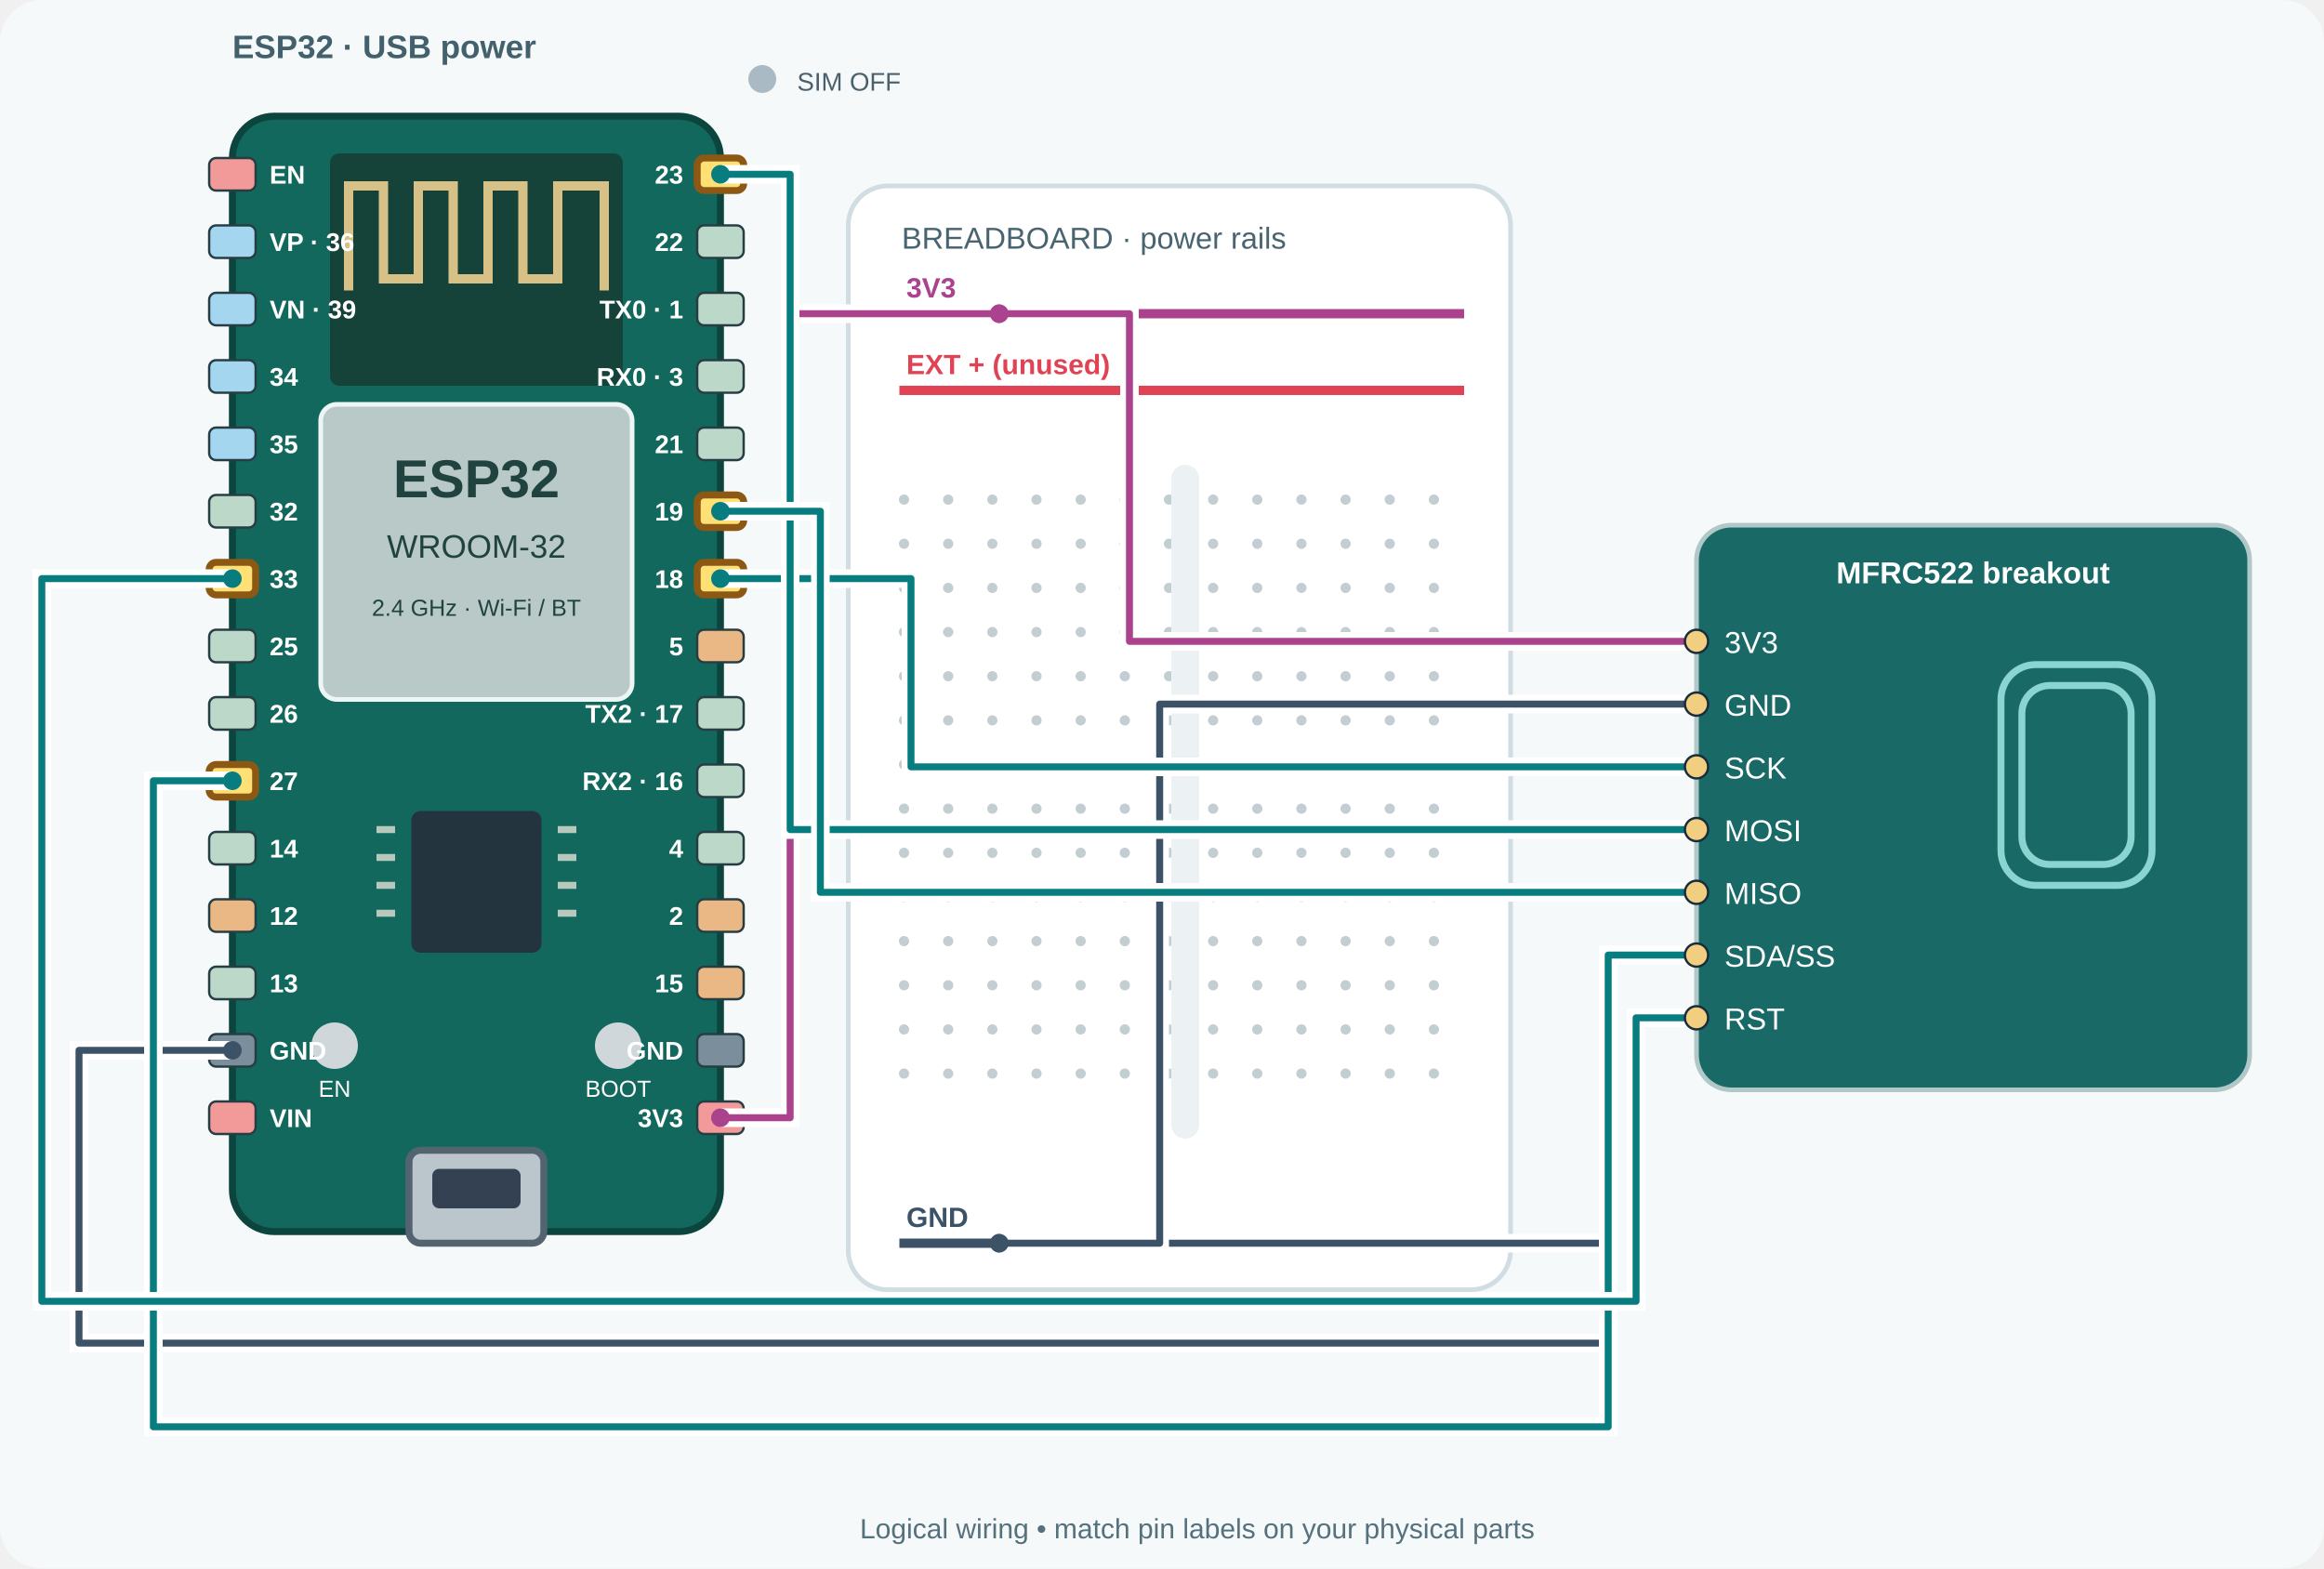
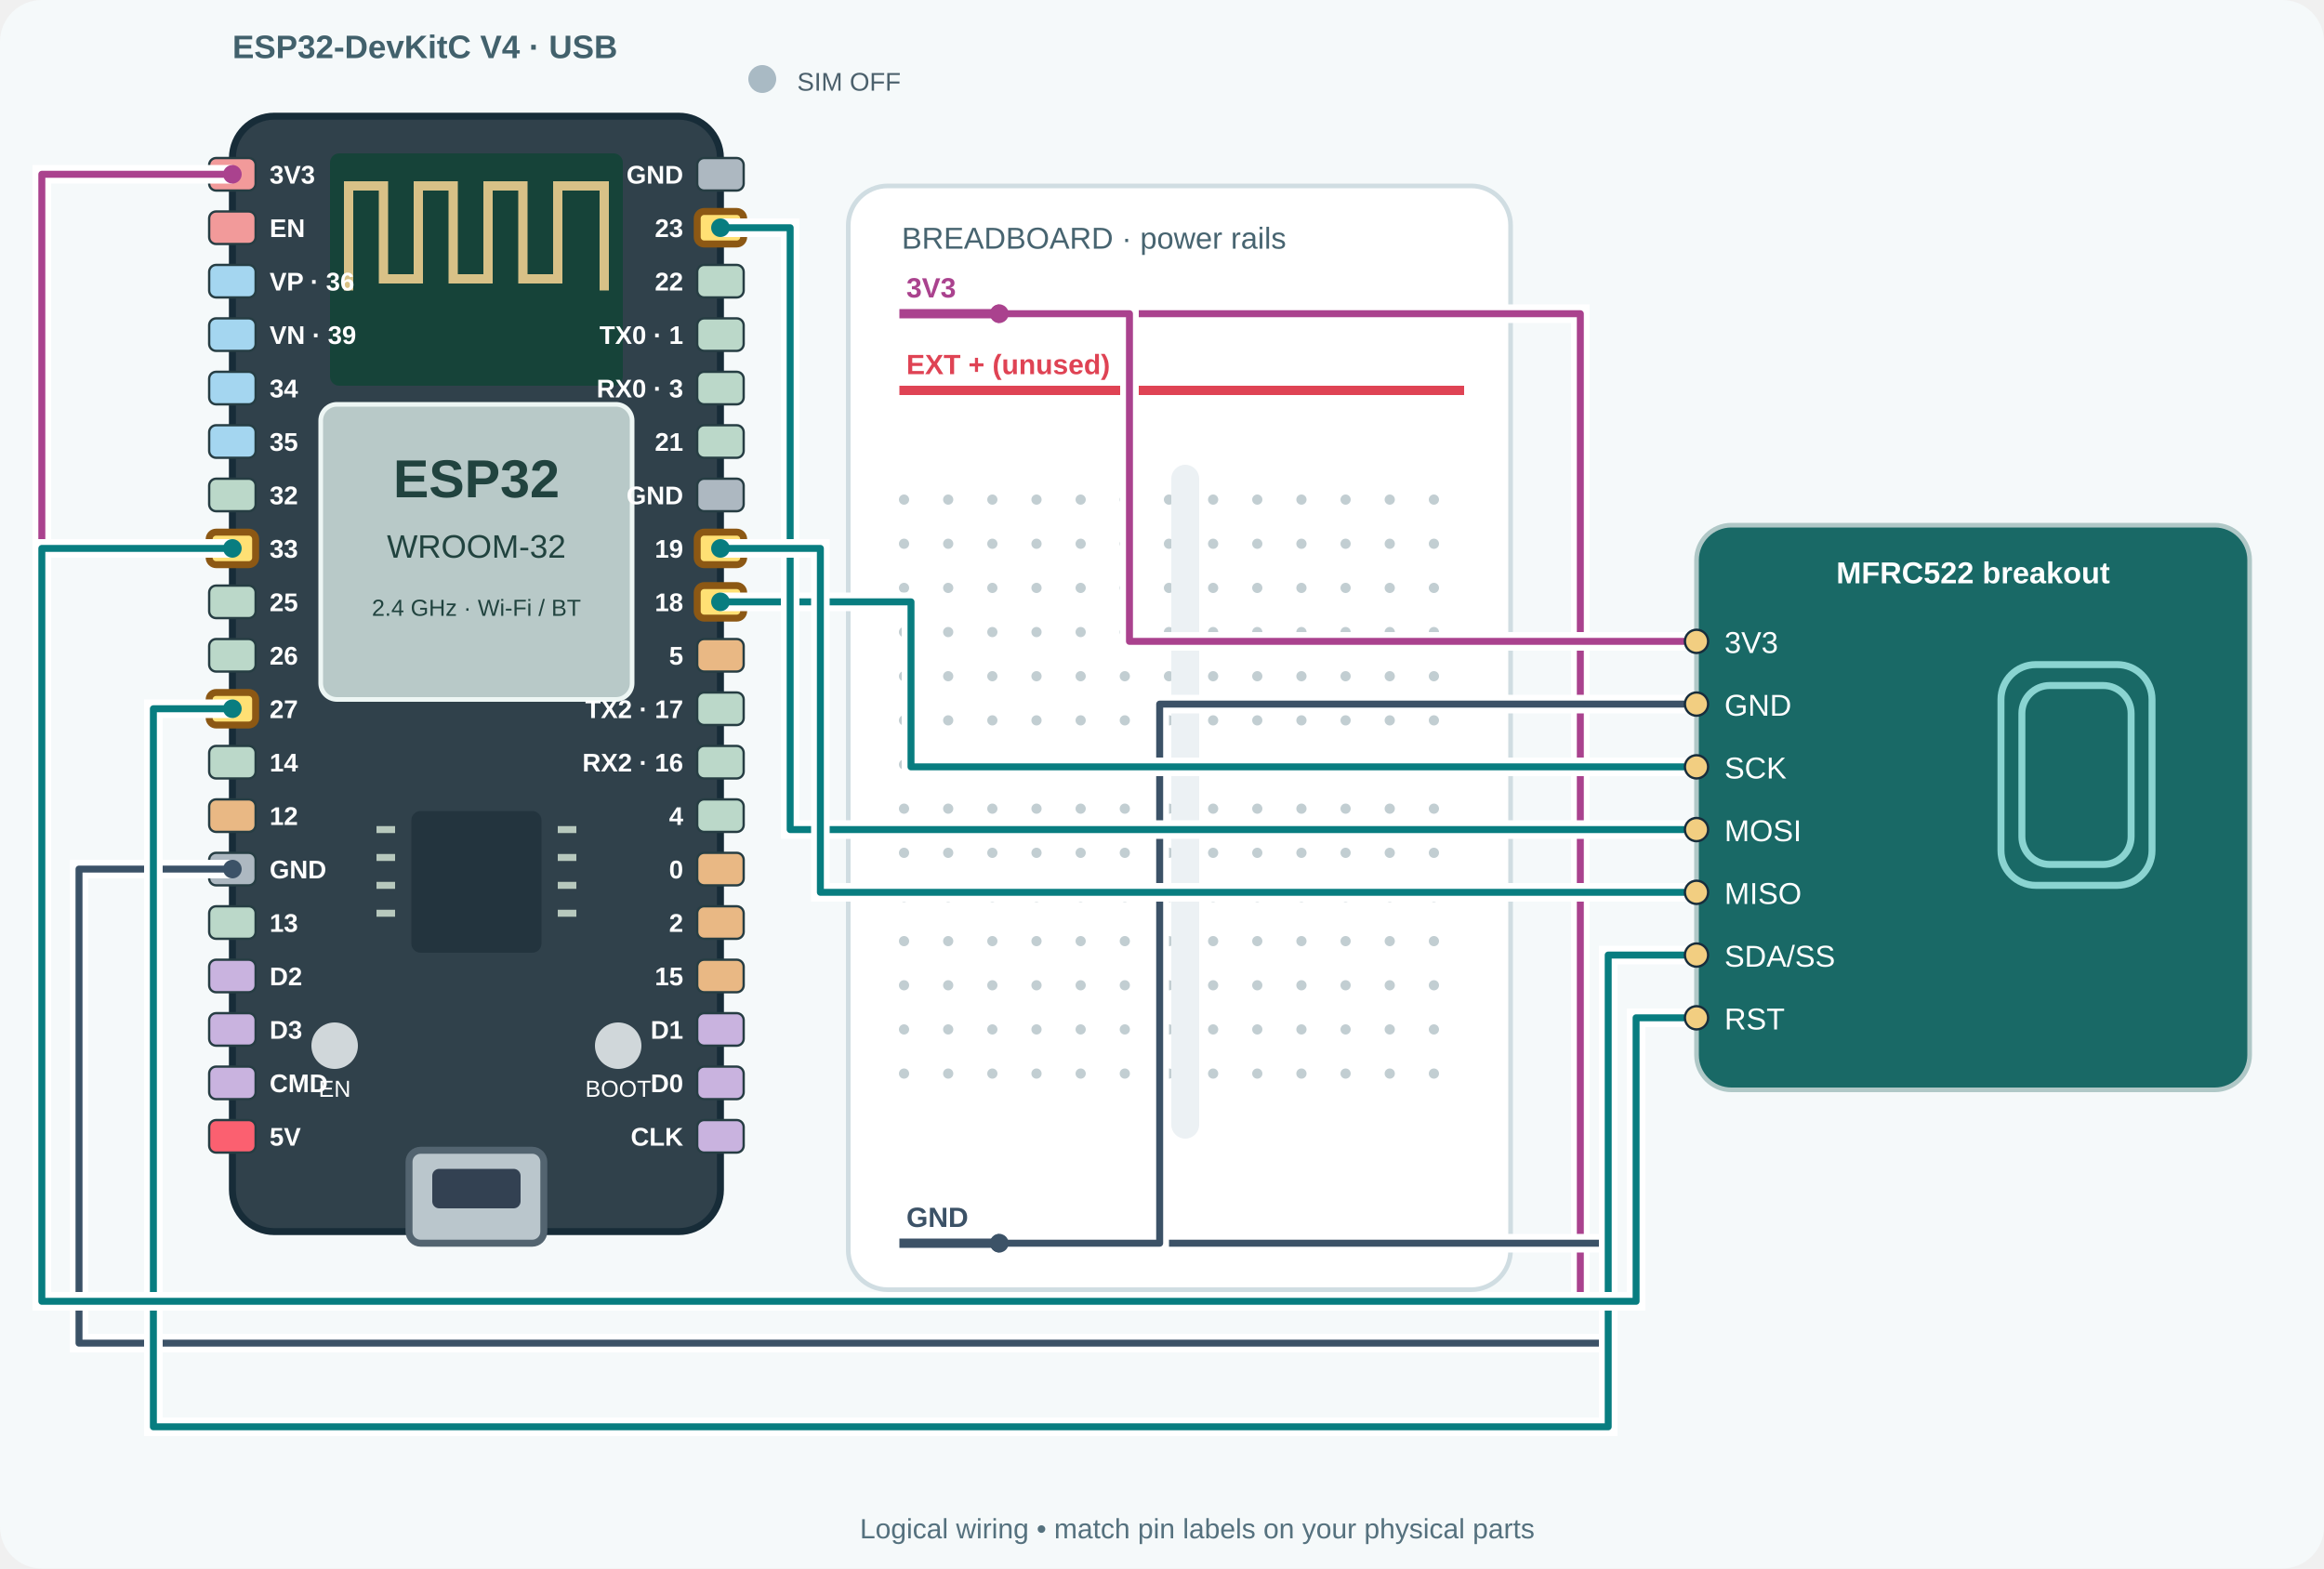
<svg xmlns="http://www.w3.org/2000/svg" viewBox="0 0 1000 675" role="img" aria-labelledby="circuit-title circuit-desc" class="circuit" style="font-family:Arial,sans-serif" data-powered="false">
  <rect width="1000" height="675" rx="18" fill="#f5f9fa" />
-   <text x="100" y="25" font-size="14" fill="#42616c" font-weight="bold">ESP32 · USB power</text>
+   <text x="100" y="25" font-size="14" fill="#42616c" font-weight="bold">ESP32-DevKitC V4 · USB</text>
  <rect x="365" y="80" width="285" height="475" rx="17" fill="#fff" stroke="#d0dde2" stroke-width="2" />
  <text x="388" y="107" font-size="13" fill="#476470">BREADBOARD · power rails</text>
  <circle cx="389" cy="215" r="2.2" fill="#c2ced2" />
  <circle cx="408" cy="215" r="2.2" fill="#c2ced2" />
  <circle cx="427" cy="215" r="2.2" fill="#c2ced2" />
  <circle cx="446" cy="215" r="2.2" fill="#c2ced2" />
  <circle cx="465" cy="215" r="2.2" fill="#c2ced2" />
  <circle cx="484" cy="215" r="2.2" fill="#c2ced2" />
  <circle cx="503" cy="215" r="2.2" fill="#c2ced2" />
  <circle cx="522" cy="215" r="2.2" fill="#c2ced2" />
  <circle cx="541" cy="215" r="2.2" fill="#c2ced2" />
  <circle cx="560" cy="215" r="2.2" fill="#c2ced2" />
  <circle cx="579" cy="215" r="2.2" fill="#c2ced2" />
  <circle cx="598" cy="215" r="2.2" fill="#c2ced2" />
  <circle cx="617" cy="215" r="2.2" fill="#c2ced2" />
  <circle cx="389" cy="234" r="2.2" fill="#c2ced2" />
  <circle cx="408" cy="234" r="2.2" fill="#c2ced2" />
  <circle cx="427" cy="234" r="2.2" fill="#c2ced2" />
  <circle cx="446" cy="234" r="2.2" fill="#c2ced2" />
  <circle cx="465" cy="234" r="2.2" fill="#c2ced2" />
  <circle cx="484" cy="234" r="2.2" fill="#c2ced2" />
  <circle cx="503" cy="234" r="2.2" fill="#c2ced2" />
  <circle cx="522" cy="234" r="2.2" fill="#c2ced2" />
  <circle cx="541" cy="234" r="2.2" fill="#c2ced2" />
  <circle cx="560" cy="234" r="2.2" fill="#c2ced2" />
  <circle cx="579" cy="234" r="2.2" fill="#c2ced2" />
  <circle cx="598" cy="234" r="2.2" fill="#c2ced2" />
  <circle cx="617" cy="234" r="2.2" fill="#c2ced2" />
  <circle cx="389" cy="253" r="2.2" fill="#c2ced2" />
  <circle cx="408" cy="253" r="2.2" fill="#c2ced2" />
  <circle cx="427" cy="253" r="2.2" fill="#c2ced2" />
  <circle cx="446" cy="253" r="2.2" fill="#c2ced2" />
  <circle cx="465" cy="253" r="2.2" fill="#c2ced2" />
  <circle cx="484" cy="253" r="2.2" fill="#c2ced2" />
  <circle cx="503" cy="253" r="2.2" fill="#c2ced2" />
  <circle cx="522" cy="253" r="2.2" fill="#c2ced2" />
  <circle cx="541" cy="253" r="2.2" fill="#c2ced2" />
  <circle cx="560" cy="253" r="2.2" fill="#c2ced2" />
  <circle cx="579" cy="253" r="2.2" fill="#c2ced2" />
  <circle cx="598" cy="253" r="2.2" fill="#c2ced2" />
  <circle cx="617" cy="253" r="2.2" fill="#c2ced2" />
  <circle cx="389" cy="272" r="2.2" fill="#c2ced2" />
  <circle cx="408" cy="272" r="2.2" fill="#c2ced2" />
  <circle cx="427" cy="272" r="2.2" fill="#c2ced2" />
  <circle cx="446" cy="272" r="2.2" fill="#c2ced2" />
  <circle cx="465" cy="272" r="2.2" fill="#c2ced2" />
  <circle cx="484" cy="272" r="2.2" fill="#c2ced2" />
  <circle cx="503" cy="272" r="2.2" fill="#c2ced2" />
  <circle cx="522" cy="272" r="2.2" fill="#c2ced2" />
  <circle cx="541" cy="272" r="2.2" fill="#c2ced2" />
  <circle cx="560" cy="272" r="2.2" fill="#c2ced2" />
  <circle cx="579" cy="272" r="2.2" fill="#c2ced2" />
  <circle cx="598" cy="272" r="2.2" fill="#c2ced2" />
  <circle cx="617" cy="272" r="2.2" fill="#c2ced2" />
  <circle cx="389" cy="291" r="2.2" fill="#c2ced2" />
  <circle cx="408" cy="291" r="2.2" fill="#c2ced2" />
  <circle cx="427" cy="291" r="2.2" fill="#c2ced2" />
  <circle cx="446" cy="291" r="2.2" fill="#c2ced2" />
  <circle cx="465" cy="291" r="2.2" fill="#c2ced2" />
  <circle cx="484" cy="291" r="2.2" fill="#c2ced2" />
  <circle cx="503" cy="291" r="2.2" fill="#c2ced2" />
  <circle cx="522" cy="291" r="2.2" fill="#c2ced2" />
  <circle cx="541" cy="291" r="2.2" fill="#c2ced2" />
  <circle cx="560" cy="291" r="2.2" fill="#c2ced2" />
  <circle cx="579" cy="291" r="2.2" fill="#c2ced2" />
  <circle cx="598" cy="291" r="2.2" fill="#c2ced2" />
  <circle cx="617" cy="291" r="2.2" fill="#c2ced2" />
  <circle cx="389" cy="310" r="2.2" fill="#c2ced2" />
  <circle cx="408" cy="310" r="2.2" fill="#c2ced2" />
  <circle cx="427" cy="310" r="2.2" fill="#c2ced2" />
  <circle cx="446" cy="310" r="2.2" fill="#c2ced2" />
  <circle cx="465" cy="310" r="2.2" fill="#c2ced2" />
  <circle cx="484" cy="310" r="2.2" fill="#c2ced2" />
  <circle cx="503" cy="310" r="2.2" fill="#c2ced2" />
  <circle cx="522" cy="310" r="2.2" fill="#c2ced2" />
  <circle cx="541" cy="310" r="2.2" fill="#c2ced2" />
  <circle cx="560" cy="310" r="2.2" fill="#c2ced2" />
  <circle cx="579" cy="310" r="2.2" fill="#c2ced2" />
  <circle cx="598" cy="310" r="2.2" fill="#c2ced2" />
  <circle cx="617" cy="310" r="2.2" fill="#c2ced2" />
  <circle cx="389" cy="329" r="2.2" fill="#c2ced2" />
  <circle cx="408" cy="329" r="2.2" fill="#c2ced2" />
  <circle cx="427" cy="329" r="2.2" fill="#c2ced2" />
  <circle cx="446" cy="329" r="2.2" fill="#c2ced2" />
  <circle cx="465" cy="329" r="2.2" fill="#c2ced2" />
  <circle cx="484" cy="329" r="2.2" fill="#c2ced2" />
  <circle cx="503" cy="329" r="2.2" fill="#c2ced2" />
  <circle cx="522" cy="329" r="2.2" fill="#c2ced2" />
  <circle cx="541" cy="329" r="2.2" fill="#c2ced2" />
  <circle cx="560" cy="329" r="2.2" fill="#c2ced2" />
  <circle cx="579" cy="329" r="2.2" fill="#c2ced2" />
  <circle cx="598" cy="329" r="2.2" fill="#c2ced2" />
  <circle cx="617" cy="329" r="2.2" fill="#c2ced2" />
  <circle cx="389" cy="348" r="2.2" fill="#c2ced2" />
  <circle cx="408" cy="348" r="2.2" fill="#c2ced2" />
  <circle cx="427" cy="348" r="2.2" fill="#c2ced2" />
  <circle cx="446" cy="348" r="2.2" fill="#c2ced2" />
  <circle cx="465" cy="348" r="2.2" fill="#c2ced2" />
  <circle cx="484" cy="348" r="2.2" fill="#c2ced2" />
  <circle cx="503" cy="348" r="2.2" fill="#c2ced2" />
  <circle cx="522" cy="348" r="2.2" fill="#c2ced2" />
  <circle cx="541" cy="348" r="2.2" fill="#c2ced2" />
  <circle cx="560" cy="348" r="2.2" fill="#c2ced2" />
  <circle cx="579" cy="348" r="2.2" fill="#c2ced2" />
  <circle cx="598" cy="348" r="2.2" fill="#c2ced2" />
  <circle cx="617" cy="348" r="2.2" fill="#c2ced2" />
  <circle cx="389" cy="367" r="2.2" fill="#c2ced2" />
  <circle cx="408" cy="367" r="2.2" fill="#c2ced2" />
  <circle cx="427" cy="367" r="2.2" fill="#c2ced2" />
  <circle cx="446" cy="367" r="2.2" fill="#c2ced2" />
  <circle cx="465" cy="367" r="2.2" fill="#c2ced2" />
  <circle cx="484" cy="367" r="2.2" fill="#c2ced2" />
  <circle cx="503" cy="367" r="2.2" fill="#c2ced2" />
  <circle cx="522" cy="367" r="2.2" fill="#c2ced2" />
  <circle cx="541" cy="367" r="2.2" fill="#c2ced2" />
  <circle cx="560" cy="367" r="2.2" fill="#c2ced2" />
  <circle cx="579" cy="367" r="2.2" fill="#c2ced2" />
  <circle cx="598" cy="367" r="2.2" fill="#c2ced2" />
  <circle cx="617" cy="367" r="2.2" fill="#c2ced2" />
  <circle cx="389" cy="386" r="2.2" fill="#c2ced2" />
  <circle cx="408" cy="386" r="2.2" fill="#c2ced2" />
  <circle cx="427" cy="386" r="2.2" fill="#c2ced2" />
  <circle cx="446" cy="386" r="2.2" fill="#c2ced2" />
  <circle cx="465" cy="386" r="2.2" fill="#c2ced2" />
  <circle cx="484" cy="386" r="2.2" fill="#c2ced2" />
  <circle cx="503" cy="386" r="2.2" fill="#c2ced2" />
  <circle cx="522" cy="386" r="2.2" fill="#c2ced2" />
  <circle cx="541" cy="386" r="2.2" fill="#c2ced2" />
  <circle cx="560" cy="386" r="2.2" fill="#c2ced2" />
  <circle cx="579" cy="386" r="2.2" fill="#c2ced2" />
  <circle cx="598" cy="386" r="2.2" fill="#c2ced2" />
  <circle cx="617" cy="386" r="2.2" fill="#c2ced2" />
  <circle cx="389" cy="405" r="2.2" fill="#c2ced2" />
  <circle cx="408" cy="405" r="2.2" fill="#c2ced2" />
  <circle cx="427" cy="405" r="2.2" fill="#c2ced2" />
  <circle cx="446" cy="405" r="2.2" fill="#c2ced2" />
  <circle cx="465" cy="405" r="2.2" fill="#c2ced2" />
  <circle cx="484" cy="405" r="2.2" fill="#c2ced2" />
  <circle cx="503" cy="405" r="2.2" fill="#c2ced2" />
  <circle cx="522" cy="405" r="2.2" fill="#c2ced2" />
  <circle cx="541" cy="405" r="2.2" fill="#c2ced2" />
  <circle cx="560" cy="405" r="2.2" fill="#c2ced2" />
  <circle cx="579" cy="405" r="2.2" fill="#c2ced2" />
  <circle cx="598" cy="405" r="2.2" fill="#c2ced2" />
  <circle cx="617" cy="405" r="2.2" fill="#c2ced2" />
  <circle cx="389" cy="424" r="2.2" fill="#c2ced2" />
  <circle cx="408" cy="424" r="2.2" fill="#c2ced2" />
  <circle cx="427" cy="424" r="2.2" fill="#c2ced2" />
  <circle cx="446" cy="424" r="2.2" fill="#c2ced2" />
  <circle cx="465" cy="424" r="2.2" fill="#c2ced2" />
  <circle cx="484" cy="424" r="2.2" fill="#c2ced2" />
  <circle cx="503" cy="424" r="2.2" fill="#c2ced2" />
  <circle cx="522" cy="424" r="2.2" fill="#c2ced2" />
  <circle cx="541" cy="424" r="2.2" fill="#c2ced2" />
  <circle cx="560" cy="424" r="2.2" fill="#c2ced2" />
  <circle cx="579" cy="424" r="2.2" fill="#c2ced2" />
  <circle cx="598" cy="424" r="2.2" fill="#c2ced2" />
  <circle cx="617" cy="424" r="2.2" fill="#c2ced2" />
  <circle cx="389" cy="443" r="2.2" fill="#c2ced2" />
  <circle cx="408" cy="443" r="2.2" fill="#c2ced2" />
  <circle cx="427" cy="443" r="2.2" fill="#c2ced2" />
  <circle cx="446" cy="443" r="2.2" fill="#c2ced2" />
  <circle cx="465" cy="443" r="2.2" fill="#c2ced2" />
  <circle cx="484" cy="443" r="2.2" fill="#c2ced2" />
  <circle cx="503" cy="443" r="2.2" fill="#c2ced2" />
  <circle cx="522" cy="443" r="2.2" fill="#c2ced2" />
  <circle cx="541" cy="443" r="2.2" fill="#c2ced2" />
  <circle cx="560" cy="443" r="2.2" fill="#c2ced2" />
  <circle cx="579" cy="443" r="2.2" fill="#c2ced2" />
  <circle cx="598" cy="443" r="2.2" fill="#c2ced2" />
  <circle cx="617" cy="443" r="2.2" fill="#c2ced2" />
  <circle cx="389" cy="462" r="2.2" fill="#c2ced2" />
  <circle cx="408" cy="462" r="2.2" fill="#c2ced2" />
  <circle cx="427" cy="462" r="2.2" fill="#c2ced2" />
  <circle cx="446" cy="462" r="2.2" fill="#c2ced2" />
  <circle cx="465" cy="462" r="2.2" fill="#c2ced2" />
  <circle cx="484" cy="462" r="2.2" fill="#c2ced2" />
  <circle cx="503" cy="462" r="2.2" fill="#c2ced2" />
  <circle cx="522" cy="462" r="2.2" fill="#c2ced2" />
  <circle cx="541" cy="462" r="2.2" fill="#c2ced2" />
  <circle cx="560" cy="462" r="2.2" fill="#c2ced2" />
  <circle cx="579" cy="462" r="2.2" fill="#c2ced2" />
  <circle cx="598" cy="462" r="2.2" fill="#c2ced2" />
  <circle cx="617" cy="462" r="2.2" fill="#c2ced2" />
  <rect x="504" y="200" width="12" height="290" rx="6" fill="#ecf1f4" />
  <path d="M387 135H630" stroke="#aa428e" stroke-width="4" />
  <text x="390" y="128" fill="#aa428e" font-size="12" font-weight="bold">3V3</text>
  <path d="M387 168H630" stroke="#df4354" stroke-width="4" />
  <text x="390" y="161" fill="#df4354" font-size="12" font-weight="bold">EXT + (unused)</text>
  <path d="M387 535H630" stroke="#3c5267" stroke-width="4" />
  <text x="390" y="528" fill="#3c5267" font-size="12" font-weight="bold">GND</text>
-   <g transform="translate(100 50) scale(1)">
-     <rect width="210" height="480" rx="18" fill="#12685c" stroke="#0c443e" stroke-width="3" />
+   <g transform="translate(100 50) scale(1 1)">
+     <rect width="210" height="480" rx="18" fill="#30414b" stroke="#172c38" stroke-width="3" />
    <rect x="42" y="16" width="126" height="100" rx="4" fill="#164339" />
    <path d="M50 75V30h15v40h15V30h15v40h15V30h15v40h15V30h20v45" fill="none" stroke="#d8c187" stroke-width="4" />
    <rect x="38" y="124" width="134" height="127" rx="7" fill="#b8c9c8" stroke="#edf6f4" stroke-width="2" />
    <text x="105" y="164" text-anchor="middle" font-size="23" fill="#21433f" font-weight="bold">ESP32</text>
    <text x="105" y="190" text-anchor="middle" font-size="14" fill="#21433f">WROOM-32</text>
    <text x="105" y="215" text-anchor="middle" font-size="10" fill="#21433f">2.4 GHz · Wi-Fi / BT</text>
    <rect x="77" y="299" width="56" height="61" rx="4" fill="#23343e" />
    <path d="M70 307h-8m8 12h-8m8 12h-8m8 12h-8m78-36h8m-8 12h8m-8 12h8m-8 12h8" stroke="#b7c8bd" stroke-width="3" />
    <circle cx="44" cy="400" r="10" fill="#d0d7da" />
    <circle cx="166" cy="400" r="10" fill="#d0d7da" />
    <text x="44" y="422" text-anchor="middle" font-size="10" fill="white">EN</text>
    <text x="166" y="422" text-anchor="middle" font-size="10" fill="white">BOOT</text>
    <rect x="76" y="445" width="58" height="40" rx="5" fill="#bac6cc" stroke="#536470" stroke-width="3" />
    <rect x="86" y="453" width="38" height="17" rx="3" fill="#334152" />
    <g class="pin " opacity="1">
-       <rect x="-27" y="12" width="54" height="26" fill="transparent" />
+       <rect x="-27" y="14" width="54" height="22" fill="transparent" />
      <rect class="pin-pad" x="-10" y="18" width="20" height="14" rx="3" fill="#f29a9a" stroke="#263d43" stroke-width="1" />
-       <text x="16" y="29" text-anchor="start" font-size="11" font-weight="bold" fill="#fff">EN</text>
-     </g>
-     <g class="pin " opacity="1">
-       <rect x="-27" y="41" width="54" height="26" fill="transparent" />
-       <rect class="pin-pad" x="-10" y="47" width="20" height="14" rx="3" fill="#a4d6f0" stroke="#263d43" stroke-width="1" />
-       <text x="16" y="58" text-anchor="start" font-size="11" font-weight="bold" fill="#fff">VP · 36</text>
-     </g>
-     <g class="pin " opacity="1">
-       <rect x="-27" y="70" width="54" height="26" fill="transparent" />
-       <rect class="pin-pad" x="-10" y="76" width="20" height="14" rx="3" fill="#a4d6f0" stroke="#263d43" stroke-width="1" />
-       <text x="16" y="87" text-anchor="start" font-size="11" font-weight="bold" fill="#fff">VN · 39</text>
-     </g>
-     <g class="pin " opacity="1">
-       <rect x="-27" y="99" width="54" height="26" fill="transparent" />
-       <rect class="pin-pad" x="-10" y="105" width="20" height="14" rx="3" fill="#a4d6f0" stroke="#263d43" stroke-width="1" />
-       <text x="16" y="116" text-anchor="start" font-size="11" font-weight="bold" fill="#fff">34</text>
-     </g>
-     <g class="pin " opacity="1">
-       <rect x="-27" y="128" width="54" height="26" fill="transparent" />
-       <rect class="pin-pad" x="-10" y="134" width="20" height="14" rx="3" fill="#a4d6f0" stroke="#263d43" stroke-width="1" />
-       <text x="16" y="145" text-anchor="start" font-size="11" font-weight="bold" fill="#fff">35</text>
-     </g>
-     <g class="pin " opacity="1">
-       <rect x="-27" y="157" width="54" height="26" fill="transparent" />
-       <rect class="pin-pad" x="-10" y="163" width="20" height="14" rx="3" fill="#bbd8c9" stroke="#263d43" stroke-width="1" />
-       <text x="16" y="174" text-anchor="start" font-size="11" font-weight="bold" fill="#fff">32</text>
+       <text x="16" y="29" text-anchor="start" font-size="11" font-weight="bold" fill="#fff">3V3</text>
+     </g>
+     <g class="pin " opacity="1">
+       <rect x="-27" y="37" width="54" height="22" fill="transparent" />
+       <rect class="pin-pad" x="-10" y="41" width="20" height="14" rx="3" fill="#f29a9a" stroke="#263d43" stroke-width="1" />
+       <text x="16" y="52" text-anchor="start" font-size="11" font-weight="bold" fill="#fff">EN</text>
+     </g>
+     <g class="pin " opacity="1">
+       <rect x="-27" y="60" width="54" height="22" fill="transparent" />
+       <rect class="pin-pad" x="-10" y="64" width="20" height="14" rx="3" fill="#a4d6f0" stroke="#263d43" stroke-width="1" />
+       <text x="16" y="75" text-anchor="start" font-size="11" font-weight="bold" fill="#fff">VP · 36</text>
+     </g>
+     <g class="pin " opacity="1">
+       <rect x="-27" y="83" width="54" height="22" fill="transparent" />
+       <rect class="pin-pad" x="-10" y="87" width="20" height="14" rx="3" fill="#a4d6f0" stroke="#263d43" stroke-width="1" />
+       <text x="16" y="98" text-anchor="start" font-size="11" font-weight="bold" fill="#fff">VN · 39</text>
+     </g>
+     <g class="pin " opacity="1">
+       <rect x="-27" y="106" width="54" height="22" fill="transparent" />
+       <rect class="pin-pad" x="-10" y="110" width="20" height="14" rx="3" fill="#a4d6f0" stroke="#263d43" stroke-width="1" />
+       <text x="16" y="121" text-anchor="start" font-size="11" font-weight="bold" fill="#fff">34</text>
+     </g>
+     <g class="pin " opacity="1">
+       <rect x="-27" y="129" width="54" height="22" fill="transparent" />
+       <rect class="pin-pad" x="-10" y="133" width="20" height="14" rx="3" fill="#a4d6f0" stroke="#263d43" stroke-width="1" />
+       <text x="16" y="144" text-anchor="start" font-size="11" font-weight="bold" fill="#fff">35</text>
+     </g>
+     <g class="pin " opacity="1">
+       <rect x="-27" y="152" width="54" height="22" fill="transparent" />
+       <rect class="pin-pad" x="-10" y="156" width="20" height="14" rx="3" fill="#bbd8c9" stroke="#263d43" stroke-width="1" />
+       <text x="16" y="167" text-anchor="start" font-size="11" font-weight="bold" fill="#fff">32</text>
    </g>
    <g class="pin chosen" opacity="1">
-       <rect x="-27" y="186" width="54" height="26" fill="transparent" />
-       <rect class="pin-pad" x="-10" y="192" width="20" height="14" rx="3" fill="#ffe074" stroke="#8c5814" stroke-width="3" />
-       <text x="16" y="203" text-anchor="start" font-size="11" font-weight="bold" fill="#fff">33</text>
-     </g>
-     <g class="pin " opacity="1">
-       <rect x="-27" y="215" width="54" height="26" fill="transparent" />
-       <rect class="pin-pad" x="-10" y="221" width="20" height="14" rx="3" fill="#bbd8c9" stroke="#263d43" stroke-width="1" />
-       <text x="16" y="232" text-anchor="start" font-size="11" font-weight="bold" fill="#fff">25</text>
-     </g>
-     <g class="pin " opacity="1">
-       <rect x="-27" y="244" width="54" height="26" fill="transparent" />
-       <rect class="pin-pad" x="-10" y="250" width="20" height="14" rx="3" fill="#bbd8c9" stroke="#263d43" stroke-width="1" />
-       <text x="16" y="261" text-anchor="start" font-size="11" font-weight="bold" fill="#fff">26</text>
+       <rect x="-27" y="175" width="54" height="22" fill="transparent" />
+       <rect class="pin-pad" x="-10" y="179" width="20" height="14" rx="3" fill="#ffe074" stroke="#8c5814" stroke-width="3" />
+       <text x="16" y="190" text-anchor="start" font-size="11" font-weight="bold" fill="#fff">33</text>
+     </g>
+     <g class="pin " opacity="1">
+       <rect x="-27" y="198" width="54" height="22" fill="transparent" />
+       <rect class="pin-pad" x="-10" y="202" width="20" height="14" rx="3" fill="#bbd8c9" stroke="#263d43" stroke-width="1" />
+       <text x="16" y="213" text-anchor="start" font-size="11" font-weight="bold" fill="#fff">25</text>
+     </g>
+     <g class="pin " opacity="1">
+       <rect x="-27" y="221" width="54" height="22" fill="transparent" />
+       <rect class="pin-pad" x="-10" y="225" width="20" height="14" rx="3" fill="#bbd8c9" stroke="#263d43" stroke-width="1" />
+       <text x="16" y="236" text-anchor="start" font-size="11" font-weight="bold" fill="#fff">26</text>
    </g>
    <g class="pin chosen" opacity="1">
-       <rect x="-27" y="273" width="54" height="26" fill="transparent" />
-       <rect class="pin-pad" x="-10" y="279" width="20" height="14" rx="3" fill="#ffe074" stroke="#8c5814" stroke-width="3" />
-       <text x="16" y="290" text-anchor="start" font-size="11" font-weight="bold" fill="#fff">27</text>
-     </g>
-     <g class="pin " opacity="1">
-       <rect x="-27" y="302" width="54" height="26" fill="transparent" />
-       <rect class="pin-pad" x="-10" y="308" width="20" height="14" rx="3" fill="#bbd8c9" stroke="#263d43" stroke-width="1" />
-       <text x="16" y="319" text-anchor="start" font-size="11" font-weight="bold" fill="#fff">14</text>
-     </g>
-     <g class="pin " opacity="1">
-       <rect x="-27" y="331" width="54" height="26" fill="transparent" />
-       <rect class="pin-pad" x="-10" y="337" width="20" height="14" rx="3" fill="#e9b884" stroke="#263d43" stroke-width="1" />
-       <text x="16" y="348" text-anchor="start" font-size="11" font-weight="bold" fill="#fff">12</text>
-     </g>
-     <g class="pin " opacity="1">
-       <rect x="-27" y="360" width="54" height="26" fill="transparent" />
-       <rect class="pin-pad" x="-10" y="366" width="20" height="14" rx="3" fill="#bbd8c9" stroke="#263d43" stroke-width="1" />
-       <text x="16" y="377" text-anchor="start" font-size="11" font-weight="bold" fill="#fff">13</text>
-     </g>
-     <g class="pin " opacity="1">
-       <rect x="-27" y="389" width="54" height="26" fill="transparent" />
-       <rect class="pin-pad" x="-10" y="395" width="20" height="14" rx="3" fill="#7b8e9b" stroke="#263d43" stroke-width="1" />
-       <text x="16" y="406" text-anchor="start" font-size="11" font-weight="bold" fill="#fff">GND</text>
-     </g>
-     <g class="pin " opacity="1">
-       <rect x="-27" y="418" width="54" height="26" fill="transparent" />
-       <rect class="pin-pad" x="-10" y="424" width="20" height="14" rx="3" fill="#f29a9a" stroke="#263d43" stroke-width="1" />
-       <text x="16" y="435" text-anchor="start" font-size="11" font-weight="bold" fill="#fff">VIN</text>
+       <rect x="-27" y="244" width="54" height="22" fill="transparent" />
+       <rect class="pin-pad" x="-10" y="248" width="20" height="14" rx="3" fill="#ffe074" stroke="#8c5814" stroke-width="3" />
+       <text x="16" y="259" text-anchor="start" font-size="11" font-weight="bold" fill="#fff">27</text>
+     </g>
+     <g class="pin " opacity="1">
+       <rect x="-27" y="267" width="54" height="22" fill="transparent" />
+       <rect class="pin-pad" x="-10" y="271" width="20" height="14" rx="3" fill="#bbd8c9" stroke="#263d43" stroke-width="1" />
+       <text x="16" y="282" text-anchor="start" font-size="11" font-weight="bold" fill="#fff">14</text>
+     </g>
+     <g class="pin " opacity="1">
+       <rect x="-27" y="290" width="54" height="22" fill="transparent" />
+       <rect class="pin-pad" x="-10" y="294" width="20" height="14" rx="3" fill="#e9b884" stroke="#263d43" stroke-width="1" />
+       <text x="16" y="305" text-anchor="start" font-size="11" font-weight="bold" fill="#fff">12</text>
+     </g>
+     <g class="pin " opacity="1">
+       <rect x="-27" y="313" width="54" height="22" fill="transparent" />
+       <rect class="pin-pad" x="-10" y="317" width="20" height="14" rx="3" fill="#adb8c1" stroke="#263d43" stroke-width="1" />
+       <text x="16" y="328" text-anchor="start" font-size="11" font-weight="bold" fill="#fff">GND</text>
+     </g>
+     <g class="pin " opacity="1">
+       <rect x="-27" y="336" width="54" height="22" fill="transparent" />
+       <rect class="pin-pad" x="-10" y="340" width="20" height="14" rx="3" fill="#bbd8c9" stroke="#263d43" stroke-width="1" />
+       <text x="16" y="351" text-anchor="start" font-size="11" font-weight="bold" fill="#fff">13</text>
+     </g>
+     <g class="pin " opacity="1">
+       <rect x="-27" y="359" width="54" height="22" fill="transparent" />
+       <rect class="pin-pad" x="-10" y="363" width="20" height="14" rx="3" fill="#c9b3df" stroke="#263d43" stroke-width="1" />
+       <text x="16" y="374" text-anchor="start" font-size="11" font-weight="bold" fill="#fff">D2</text>
+     </g>
+     <g class="pin " opacity="1">
+       <rect x="-27" y="382" width="54" height="22" fill="transparent" />
+       <rect class="pin-pad" x="-10" y="386" width="20" height="14" rx="3" fill="#c9b3df" stroke="#263d43" stroke-width="1" />
+       <text x="16" y="397" text-anchor="start" font-size="11" font-weight="bold" fill="#fff">D3</text>
+     </g>
+     <g class="pin " opacity="1">
+       <rect x="-27" y="405" width="54" height="22" fill="transparent" />
+       <rect class="pin-pad" x="-10" y="409" width="20" height="14" rx="3" fill="#c9b3df" stroke="#263d43" stroke-width="1" />
+       <text x="16" y="420" text-anchor="start" font-size="11" font-weight="bold" fill="#fff">CMD</text>
+     </g>
+     <g class="pin " opacity="1">
+       <rect x="-27" y="428" width="54" height="22" fill="transparent" />
+       <rect class="pin-pad" x="-10" y="432" width="20" height="14" rx="3" fill="#fb6070" stroke="#263d43" stroke-width="1" />
+       <text x="16" y="443" text-anchor="start" font-size="11" font-weight="bold" fill="#fff">5V</text>
+     </g>
+     <g class="pin " opacity="1">
+       <rect x="183" y="14" width="54" height="22" fill="transparent" />
+       <rect class="pin-pad" x="200" y="18" width="20" height="14" rx="3" fill="#adb8c1" stroke="#263d43" stroke-width="1" />
+       <text x="194" y="29" text-anchor="end" font-size="11" font-weight="bold" fill="#fff">GND</text>
    </g>
    <g class="pin chosen" opacity="1">
-       <rect x="183" y="12" width="54" height="26" fill="transparent" />
-       <rect class="pin-pad" x="200" y="18" width="20" height="14" rx="3" fill="#ffe074" stroke="#8c5814" stroke-width="3" />
-       <text x="194" y="29" text-anchor="end" font-size="11" font-weight="bold" fill="#fff">23</text>
-     </g>
-     <g class="pin " opacity="1">
-       <rect x="183" y="41" width="54" height="26" fill="transparent" />
-       <rect class="pin-pad" x="200" y="47" width="20" height="14" rx="3" fill="#bbd8c9" stroke="#263d43" stroke-width="1" />
-       <text x="194" y="58" text-anchor="end" font-size="11" font-weight="bold" fill="#fff">22</text>
-     </g>
-     <g class="pin " opacity="1">
-       <rect x="183" y="70" width="54" height="26" fill="transparent" />
-       <rect class="pin-pad" x="200" y="76" width="20" height="14" rx="3" fill="#bbd8c9" stroke="#263d43" stroke-width="1" />
-       <text x="194" y="87" text-anchor="end" font-size="11" font-weight="bold" fill="#fff">TX0 · 1</text>
-     </g>
-     <g class="pin " opacity="1">
-       <rect x="183" y="99" width="54" height="26" fill="transparent" />
-       <rect class="pin-pad" x="200" y="105" width="20" height="14" rx="3" fill="#bbd8c9" stroke="#263d43" stroke-width="1" />
-       <text x="194" y="116" text-anchor="end" font-size="11" font-weight="bold" fill="#fff">RX0 · 3</text>
-     </g>
-     <g class="pin " opacity="1">
-       <rect x="183" y="128" width="54" height="26" fill="transparent" />
-       <rect class="pin-pad" x="200" y="134" width="20" height="14" rx="3" fill="#bbd8c9" stroke="#263d43" stroke-width="1" />
-       <text x="194" y="145" text-anchor="end" font-size="11" font-weight="bold" fill="#fff">21</text>
+       <rect x="183" y="37" width="54" height="22" fill="transparent" />
+       <rect class="pin-pad" x="200" y="41" width="20" height="14" rx="3" fill="#ffe074" stroke="#8c5814" stroke-width="3" />
+       <text x="194" y="52" text-anchor="end" font-size="11" font-weight="bold" fill="#fff">23</text>
+     </g>
+     <g class="pin " opacity="1">
+       <rect x="183" y="60" width="54" height="22" fill="transparent" />
+       <rect class="pin-pad" x="200" y="64" width="20" height="14" rx="3" fill="#bbd8c9" stroke="#263d43" stroke-width="1" />
+       <text x="194" y="75" text-anchor="end" font-size="11" font-weight="bold" fill="#fff">22</text>
+     </g>
+     <g class="pin " opacity="1">
+       <rect x="183" y="83" width="54" height="22" fill="transparent" />
+       <rect class="pin-pad" x="200" y="87" width="20" height="14" rx="3" fill="#bbd8c9" stroke="#263d43" stroke-width="1" />
+       <text x="194" y="98" text-anchor="end" font-size="11" font-weight="bold" fill="#fff">TX0 · 1</text>
+     </g>
+     <g class="pin " opacity="1">
+       <rect x="183" y="106" width="54" height="22" fill="transparent" />
+       <rect class="pin-pad" x="200" y="110" width="20" height="14" rx="3" fill="#bbd8c9" stroke="#263d43" stroke-width="1" />
+       <text x="194" y="121" text-anchor="end" font-size="11" font-weight="bold" fill="#fff">RX0 · 3</text>
+     </g>
+     <g class="pin " opacity="1">
+       <rect x="183" y="129" width="54" height="22" fill="transparent" />
+       <rect class="pin-pad" x="200" y="133" width="20" height="14" rx="3" fill="#bbd8c9" stroke="#263d43" stroke-width="1" />
+       <text x="194" y="144" text-anchor="end" font-size="11" font-weight="bold" fill="#fff">21</text>
+     </g>
+     <g class="pin " opacity="1">
+       <rect x="183" y="152" width="54" height="22" fill="transparent" />
+       <rect class="pin-pad" x="200" y="156" width="20" height="14" rx="3" fill="#adb8c1" stroke="#263d43" stroke-width="1" />
+       <text x="194" y="167" text-anchor="end" font-size="11" font-weight="bold" fill="#fff">GND</text>
    </g>
    <g class="pin chosen" opacity="1">
-       <rect x="183" y="157" width="54" height="26" fill="transparent" />
-       <rect class="pin-pad" x="200" y="163" width="20" height="14" rx="3" fill="#ffe074" stroke="#8c5814" stroke-width="3" />
-       <text x="194" y="174" text-anchor="end" font-size="11" font-weight="bold" fill="#fff">19</text>
+       <rect x="183" y="175" width="54" height="22" fill="transparent" />
+       <rect class="pin-pad" x="200" y="179" width="20" height="14" rx="3" fill="#ffe074" stroke="#8c5814" stroke-width="3" />
+       <text x="194" y="190" text-anchor="end" font-size="11" font-weight="bold" fill="#fff">19</text>
    </g>
    <g class="pin chosen" opacity="1">
-       <rect x="183" y="186" width="54" height="26" fill="transparent" />
-       <rect class="pin-pad" x="200" y="192" width="20" height="14" rx="3" fill="#ffe074" stroke="#8c5814" stroke-width="3" />
-       <text x="194" y="203" text-anchor="end" font-size="11" font-weight="bold" fill="#fff">18</text>
-     </g>
-     <g class="pin " opacity="1">
-       <rect x="183" y="215" width="54" height="26" fill="transparent" />
-       <rect class="pin-pad" x="200" y="221" width="20" height="14" rx="3" fill="#e9b884" stroke="#263d43" stroke-width="1" />
-       <text x="194" y="232" text-anchor="end" font-size="11" font-weight="bold" fill="#fff">5</text>
-     </g>
-     <g class="pin " opacity="1">
-       <rect x="183" y="244" width="54" height="26" fill="transparent" />
-       <rect class="pin-pad" x="200" y="250" width="20" height="14" rx="3" fill="#bbd8c9" stroke="#263d43" stroke-width="1" />
-       <text x="194" y="261" text-anchor="end" font-size="11" font-weight="bold" fill="#fff">TX2 · 17</text>
-     </g>
-     <g class="pin " opacity="1">
-       <rect x="183" y="273" width="54" height="26" fill="transparent" />
-       <rect class="pin-pad" x="200" y="279" width="20" height="14" rx="3" fill="#bbd8c9" stroke="#263d43" stroke-width="1" />
-       <text x="194" y="290" text-anchor="end" font-size="11" font-weight="bold" fill="#fff">RX2 · 16</text>
-     </g>
-     <g class="pin " opacity="1">
-       <rect x="183" y="302" width="54" height="26" fill="transparent" />
-       <rect class="pin-pad" x="200" y="308" width="20" height="14" rx="3" fill="#bbd8c9" stroke="#263d43" stroke-width="1" />
-       <text x="194" y="319" text-anchor="end" font-size="11" font-weight="bold" fill="#fff">4</text>
-     </g>
-     <g class="pin " opacity="1">
-       <rect x="183" y="331" width="54" height="26" fill="transparent" />
-       <rect class="pin-pad" x="200" y="337" width="20" height="14" rx="3" fill="#e9b884" stroke="#263d43" stroke-width="1" />
-       <text x="194" y="348" text-anchor="end" font-size="11" font-weight="bold" fill="#fff">2</text>
-     </g>
-     <g class="pin " opacity="1">
-       <rect x="183" y="360" width="54" height="26" fill="transparent" />
-       <rect class="pin-pad" x="200" y="366" width="20" height="14" rx="3" fill="#e9b884" stroke="#263d43" stroke-width="1" />
-       <text x="194" y="377" text-anchor="end" font-size="11" font-weight="bold" fill="#fff">15</text>
-     </g>
-     <g class="pin " opacity="1">
-       <rect x="183" y="389" width="54" height="26" fill="transparent" />
-       <rect class="pin-pad" x="200" y="395" width="20" height="14" rx="3" fill="#7b8e9b" stroke="#263d43" stroke-width="1" />
-       <text x="194" y="406" text-anchor="end" font-size="11" font-weight="bold" fill="#fff">GND</text>
-     </g>
-     <g class="pin " opacity="1">
-       <rect x="183" y="418" width="54" height="26" fill="transparent" />
-       <rect class="pin-pad" x="200" y="424" width="20" height="14" rx="3" fill="#f29a9a" stroke="#263d43" stroke-width="1" />
-       <text x="194" y="435" text-anchor="end" font-size="11" font-weight="bold" fill="#fff">3V3</text>
+       <rect x="183" y="198" width="54" height="22" fill="transparent" />
+       <rect class="pin-pad" x="200" y="202" width="20" height="14" rx="3" fill="#ffe074" stroke="#8c5814" stroke-width="3" />
+       <text x="194" y="213" text-anchor="end" font-size="11" font-weight="bold" fill="#fff">18</text>
+     </g>
+     <g class="pin " opacity="1">
+       <rect x="183" y="221" width="54" height="22" fill="transparent" />
+       <rect class="pin-pad" x="200" y="225" width="20" height="14" rx="3" fill="#e9b884" stroke="#263d43" stroke-width="1" />
+       <text x="194" y="236" text-anchor="end" font-size="11" font-weight="bold" fill="#fff">5</text>
+     </g>
+     <g class="pin " opacity="1">
+       <rect x="183" y="244" width="54" height="22" fill="transparent" />
+       <rect class="pin-pad" x="200" y="248" width="20" height="14" rx="3" fill="#bbd8c9" stroke="#263d43" stroke-width="1" />
+       <text x="194" y="259" text-anchor="end" font-size="11" font-weight="bold" fill="#fff">TX2 · 17</text>
+     </g>
+     <g class="pin " opacity="1">
+       <rect x="183" y="267" width="54" height="22" fill="transparent" />
+       <rect class="pin-pad" x="200" y="271" width="20" height="14" rx="3" fill="#bbd8c9" stroke="#263d43" stroke-width="1" />
+       <text x="194" y="282" text-anchor="end" font-size="11" font-weight="bold" fill="#fff">RX2 · 16</text>
+     </g>
+     <g class="pin " opacity="1">
+       <rect x="183" y="290" width="54" height="22" fill="transparent" />
+       <rect class="pin-pad" x="200" y="294" width="20" height="14" rx="3" fill="#bbd8c9" stroke="#263d43" stroke-width="1" />
+       <text x="194" y="305" text-anchor="end" font-size="11" font-weight="bold" fill="#fff">4</text>
+     </g>
+     <g class="pin " opacity="1">
+       <rect x="183" y="313" width="54" height="22" fill="transparent" />
+       <rect class="pin-pad" x="200" y="317" width="20" height="14" rx="3" fill="#e9b884" stroke="#263d43" stroke-width="1" />
+       <text x="194" y="328" text-anchor="end" font-size="11" font-weight="bold" fill="#fff">0</text>
+     </g>
+     <g class="pin " opacity="1">
+       <rect x="183" y="336" width="54" height="22" fill="transparent" />
+       <rect class="pin-pad" x="200" y="340" width="20" height="14" rx="3" fill="#e9b884" stroke="#263d43" stroke-width="1" />
+       <text x="194" y="351" text-anchor="end" font-size="11" font-weight="bold" fill="#fff">2</text>
+     </g>
+     <g class="pin " opacity="1">
+       <rect x="183" y="359" width="54" height="22" fill="transparent" />
+       <rect class="pin-pad" x="200" y="363" width="20" height="14" rx="3" fill="#e9b884" stroke="#263d43" stroke-width="1" />
+       <text x="194" y="374" text-anchor="end" font-size="11" font-weight="bold" fill="#fff">15</text>
+     </g>
+     <g class="pin " opacity="1">
+       <rect x="183" y="382" width="54" height="22" fill="transparent" />
+       <rect class="pin-pad" x="200" y="386" width="20" height="14" rx="3" fill="#c9b3df" stroke="#263d43" stroke-width="1" />
+       <text x="194" y="397" text-anchor="end" font-size="11" font-weight="bold" fill="#fff">D1</text>
+     </g>
+     <g class="pin " opacity="1">
+       <rect x="183" y="405" width="54" height="22" fill="transparent" />
+       <rect class="pin-pad" x="200" y="409" width="20" height="14" rx="3" fill="#c9b3df" stroke="#263d43" stroke-width="1" />
+       <text x="194" y="420" text-anchor="end" font-size="11" font-weight="bold" fill="#fff">D0</text>
+     </g>
+     <g class="pin " opacity="1">
+       <rect x="183" y="428" width="54" height="22" fill="transparent" />
+       <rect class="pin-pad" x="200" y="432" width="20" height="14" rx="3" fill="#c9b3df" stroke="#263d43" stroke-width="1" />
+       <text x="194" y="443" text-anchor="end" font-size="11" font-weight="bold" fill="#fff">CLK</text>
    </g>
  </g>
  <g class="circuit-wire " data-wire="0" style="opacity:1">
-     <path d="M310 481H340V135H430" stroke="white" stroke-width="8" fill="none" />
-     <path class="wire-color" d="M310 481H340V135H430" stroke="#aa428e" stroke-width="3" fill="none" stroke-linejoin="round" />
-     <circle cx="310" cy="481" r="4" fill="#aa428e" />
+     <path d="M100 75H18V560H680V135H430" stroke="white" stroke-width="8" fill="none" />
+     <path class="wire-color" d="M100 75H18V560H680V135H430" stroke="#aa428e" stroke-width="3" fill="none" stroke-linejoin="round" />
+     <circle cx="100" cy="75" r="4" fill="#aa428e" />
    <circle cx="430" cy="135" r="4" fill="#aa428e" />
  </g>
  <g class="circuit-wire " data-wire="1" style="opacity:1">
-     <path d="M100 452H34V578H692V535H430" stroke="white" stroke-width="8" fill="none" />
-     <path class="wire-color" d="M100 452H34V578H692V535H430" stroke="#3c5267" stroke-width="3" fill="none" stroke-linejoin="round" />
-     <circle cx="100" cy="452" r="4" fill="#3c5267" />
+     <path d="M100 374H34V578H692V535H430" stroke="white" stroke-width="8" fill="none" />
+     <path class="wire-color" d="M100 374H34V578H692V535H430" stroke="#3c5267" stroke-width="3" fill="none" stroke-linejoin="round" />
+     <circle cx="100" cy="374" r="4" fill="#3c5267" />
    <circle cx="430" cy="535" r="4" fill="#3c5267" />
  </g>
  <g class="circuit-wire " data-wire="2" style="opacity:1">
    <path d="M430 135H486V276H730" stroke="white" stroke-width="8" fill="none" />
    <path class="wire-color" d="M430 135H486V276H730" stroke="#aa428e" stroke-width="3" fill="none" stroke-linejoin="round" />
    <circle cx="430" cy="135" r="4" fill="#aa428e" />
    <circle cx="730" cy="276" r="4" fill="#aa428e" />
  </g>
  <g class="circuit-wire " data-wire="3" style="opacity:1">
    <path d="M430 535H499V303H730" stroke="white" stroke-width="8" fill="none" />
    <path class="wire-color" d="M430 535H499V303H730" stroke="#3c5267" stroke-width="3" fill="none" stroke-linejoin="round" />
    <circle cx="430" cy="535" r="4" fill="#3c5267" />
    <circle cx="730" cy="303" r="4" fill="#3c5267" />
  </g>
  <g class="circuit-wire " data-wire="4" style="opacity:1">
-     <path d="M310 249H392V330H730" stroke="white" stroke-width="8" fill="none" />
-     <path class="wire-color" d="M310 249H392V330H730" stroke="#087d80" stroke-width="3" fill="none" stroke-linejoin="round" />
-     <circle cx="310" cy="249" r="4" fill="#087d80" />
+     <path d="M310 259H392V330H730" stroke="white" stroke-width="8" fill="none" />
+     <path class="wire-color" d="M310 259H392V330H730" stroke="#087d80" stroke-width="3" fill="none" stroke-linejoin="round" />
+     <circle cx="310" cy="259" r="4" fill="#087d80" />
    <circle cx="730" cy="330" r="4" fill="#087d80" />
  </g>
  <g class="circuit-wire " data-wire="5" style="opacity:1">
-     <path d="M310 75H340V357H730" stroke="white" stroke-width="8" fill="none" />
-     <path class="wire-color" d="M310 75H340V357H730" stroke="#087d80" stroke-width="3" fill="none" stroke-linejoin="round" />
-     <circle cx="310" cy="75" r="4" fill="#087d80" />
+     <path d="M310 98H340V357H730" stroke="white" stroke-width="8" fill="none" />
+     <path class="wire-color" d="M310 98H340V357H730" stroke="#087d80" stroke-width="3" fill="none" stroke-linejoin="round" />
+     <circle cx="310" cy="98" r="4" fill="#087d80" />
    <circle cx="730" cy="357" r="4" fill="#087d80" />
  </g>
  <g class="circuit-wire " data-wire="6" style="opacity:1">
-     <path d="M310 220H353V384H730" stroke="white" stroke-width="8" fill="none" />
-     <path class="wire-color" d="M310 220H353V384H730" stroke="#087d80" stroke-width="3" fill="none" stroke-linejoin="round" />
-     <circle cx="310" cy="220" r="4" fill="#087d80" />
+     <path d="M310 236H353V384H730" stroke="white" stroke-width="8" fill="none" />
+     <path class="wire-color" d="M310 236H353V384H730" stroke="#087d80" stroke-width="3" fill="none" stroke-linejoin="round" />
+     <circle cx="310" cy="236" r="4" fill="#087d80" />
    <circle cx="730" cy="384" r="4" fill="#087d80" />
  </g>
  <g class="circuit-wire " data-wire="7" style="opacity:1">
-     <path d="M100 336H66V614H692V411H730" stroke="white" stroke-width="8" fill="none" />
-     <path class="wire-color" d="M100 336H66V614H692V411H730" stroke="#087d80" stroke-width="3" fill="none" stroke-linejoin="round" />
-     <circle cx="100" cy="336" r="4" fill="#087d80" />
+     <path d="M100 305H66V614H692V411H730" stroke="white" stroke-width="8" fill="none" />
+     <path class="wire-color" d="M100 305H66V614H692V411H730" stroke="#087d80" stroke-width="3" fill="none" stroke-linejoin="round" />
+     <circle cx="100" cy="305" r="4" fill="#087d80" />
    <circle cx="730" cy="411" r="4" fill="#087d80" />
  </g>
  <g class="circuit-wire " data-wire="8" style="opacity:1">
-     <path d="M100 249H18V560H704V438H730" stroke="white" stroke-width="8" fill="none" />
-     <path class="wire-color" d="M100 249H18V560H704V438H730" stroke="#087d80" stroke-width="3" fill="none" stroke-linejoin="round" />
-     <circle cx="100" cy="249" r="4" fill="#087d80" />
+     <path d="M100 236H18V560H704V438H730" stroke="white" stroke-width="8" fill="none" />
+     <path class="wire-color" d="M100 236H18V560H704V438H730" stroke="#087d80" stroke-width="3" fill="none" stroke-linejoin="round" />
+     <circle cx="100" cy="236" r="4" fill="#087d80" />
    <circle cx="730" cy="438" r="4" fill="#087d80" />
  </g>
  <rect x="730" y="226" width="238" height="243" rx="15" fill="#196966" stroke="#b0c8c7" stroke-width="2" />
  <text x="849" y="251" text-anchor="middle" fill="white" font-size="13" font-weight="bold">MFRC522 breakout</text>
  <circle cx="730" cy="276" r="5" fill="#f2ce81" stroke="#172d3c" />
  <text x="742" y="281" fill="white" font-size="13">3V3</text>
  <circle cx="730" cy="303" r="5" fill="#f2ce81" stroke="#172d3c" />
  <text x="742" y="308" fill="white" font-size="13">GND</text>
  <circle cx="730" cy="330" r="5" fill="#f2ce81" stroke="#172d3c" />
  <text x="742" y="335" fill="white" font-size="13">SCK</text>
  <circle cx="730" cy="357" r="5" fill="#f2ce81" stroke="#172d3c" />
  <text x="742" y="362" fill="white" font-size="13">MOSI</text>
  <circle cx="730" cy="384" r="5" fill="#f2ce81" stroke="#172d3c" />
  <text x="742" y="389" fill="white" font-size="13">MISO</text>
  <circle cx="730" cy="411" r="5" fill="#f2ce81" stroke="#172d3c" />
  <text x="742" y="416" fill="white" font-size="13">SDA/SS</text>
  <circle cx="730" cy="438" r="5" fill="#f2ce81" stroke="#172d3c" />
  <text x="742" y="443" fill="white" font-size="13">RST</text>
  <rect x="861" y="286" width="65" height="95" rx="15" fill="none" stroke="#8ad4d1" stroke-width="3" />
  <rect x="870" y="295" width="47" height="77" rx="12" fill="none" stroke="#8ad4d1" stroke-width="3" />
  <circle cx="328" cy="34" r="6" fill="#a9bac4" />
  <text x="343" y="39" font-size="11" fill="#4b606c">SIM OFF</text>
  <text x="370" y="662" font-size="12" fill="#55717e">Logical wiring • match pin labels on your physical parts</text>
</svg>
